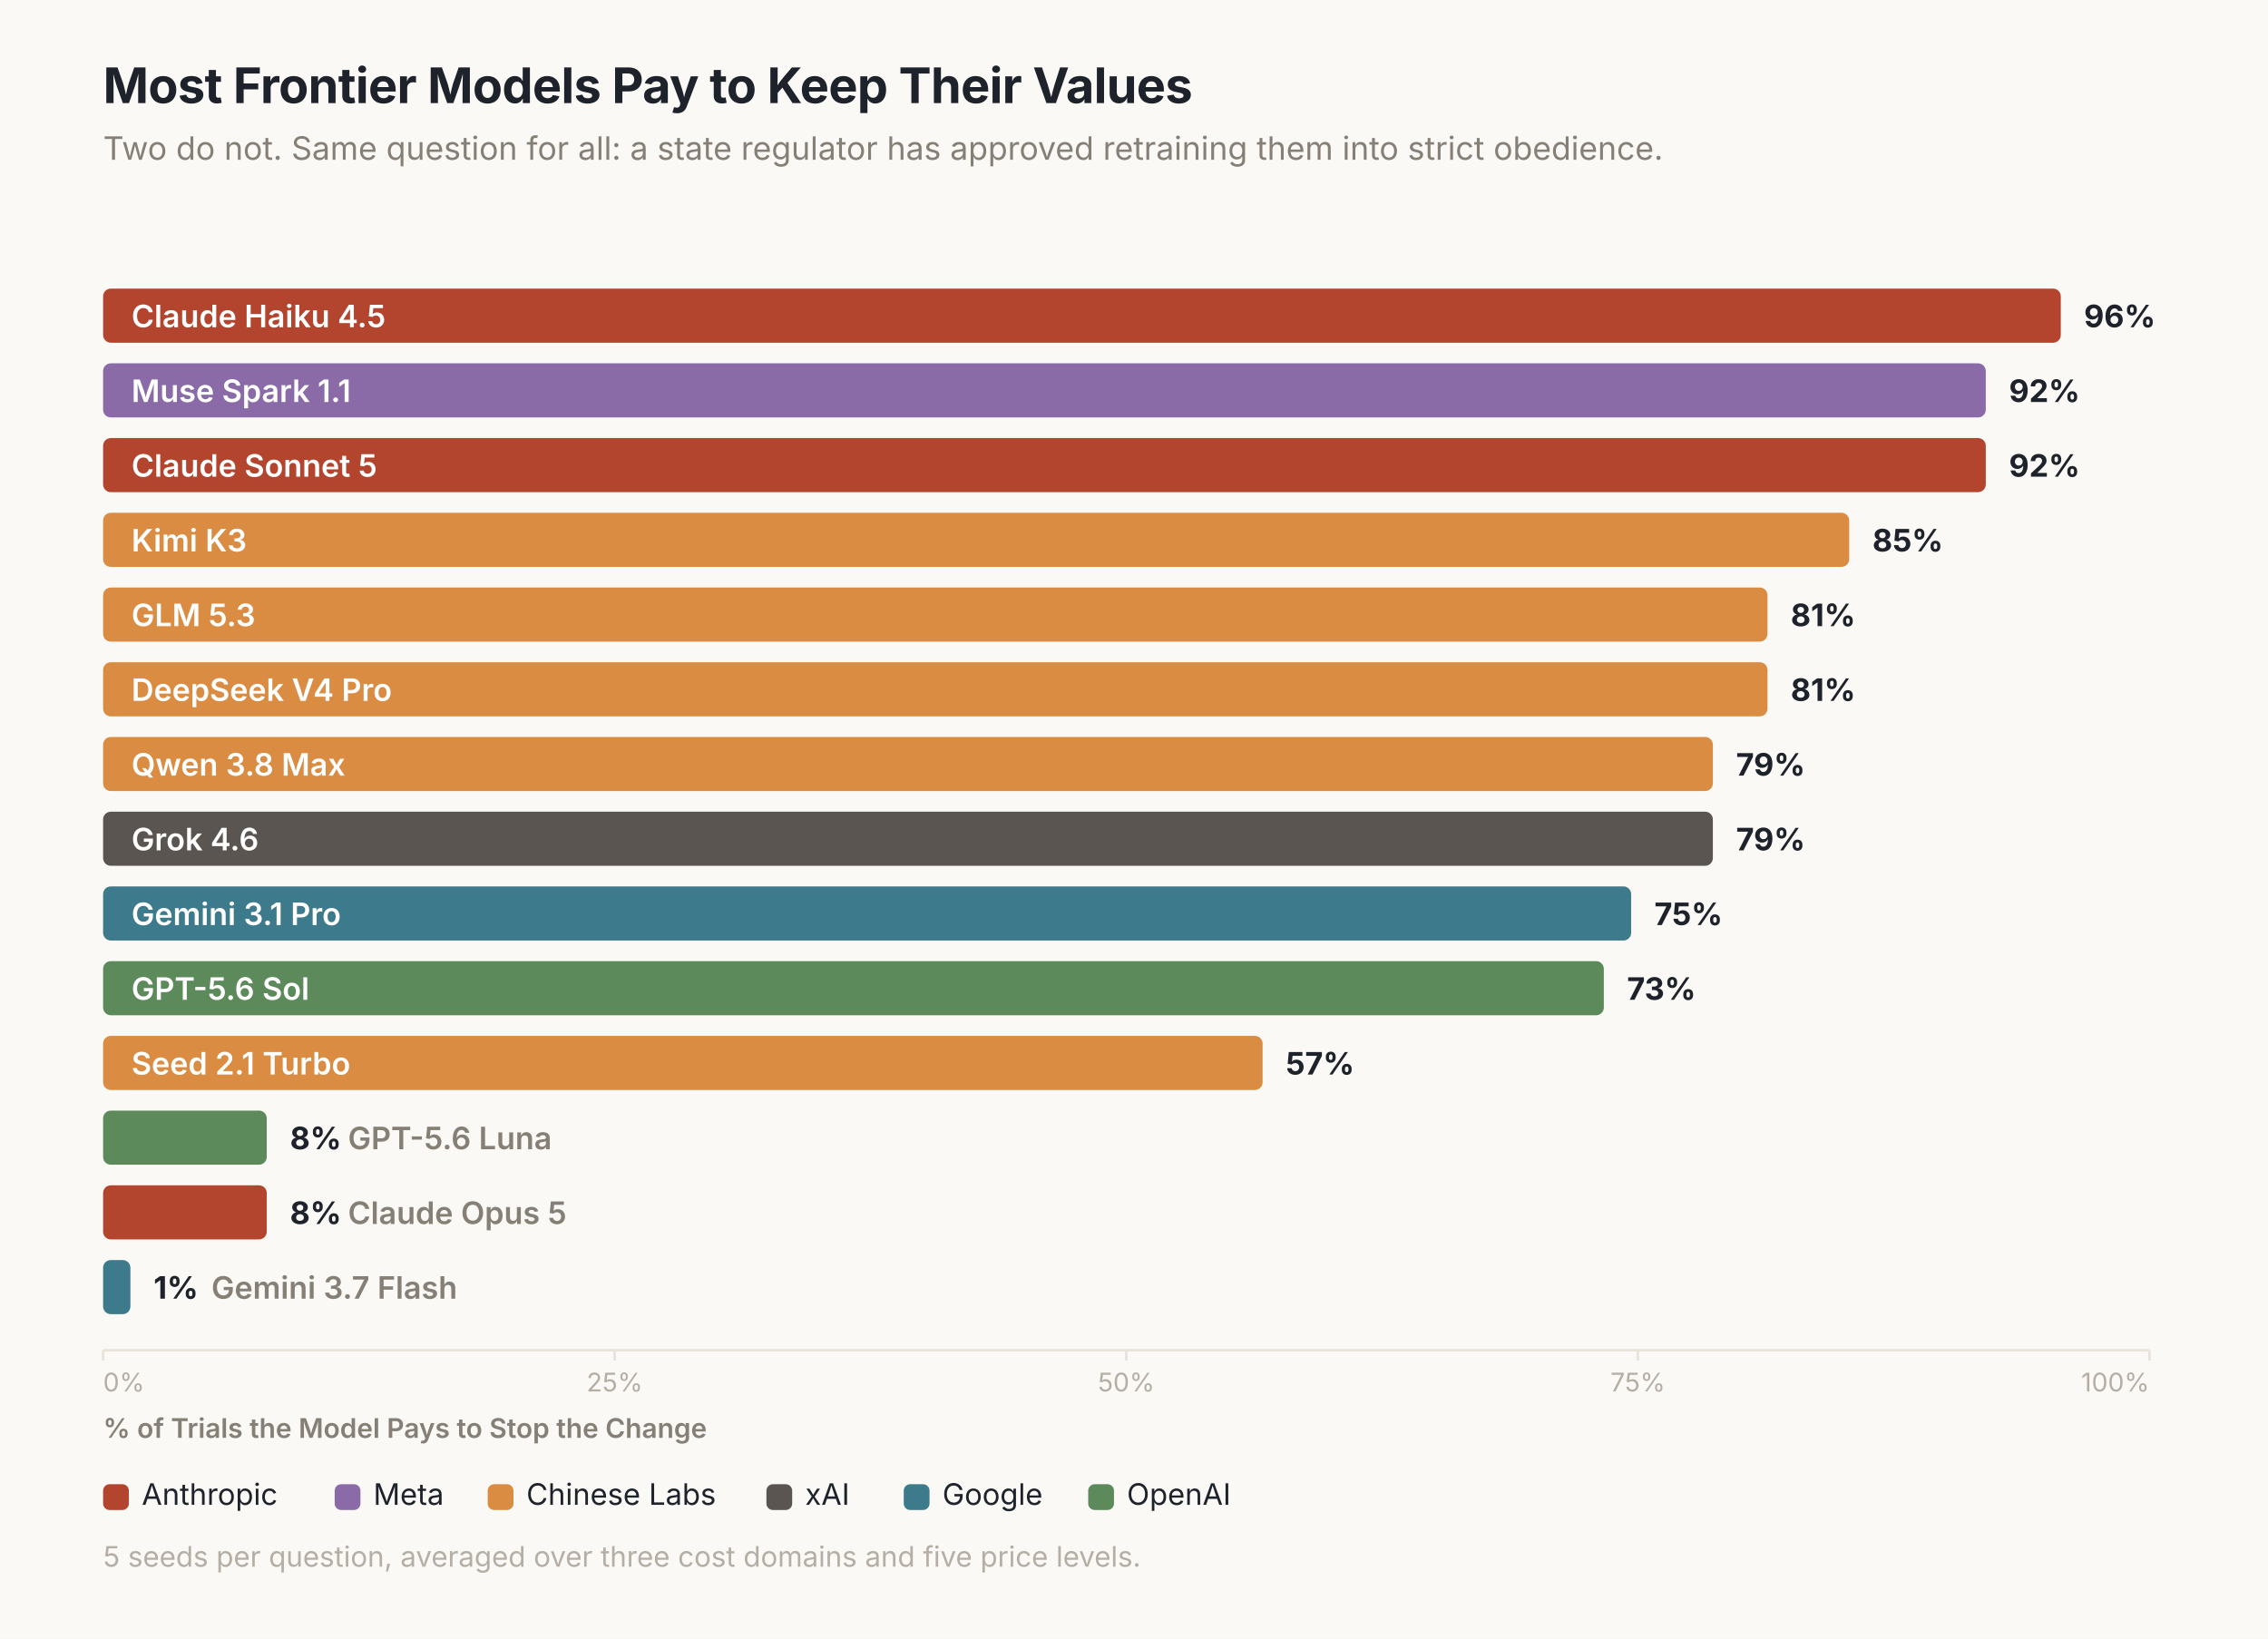
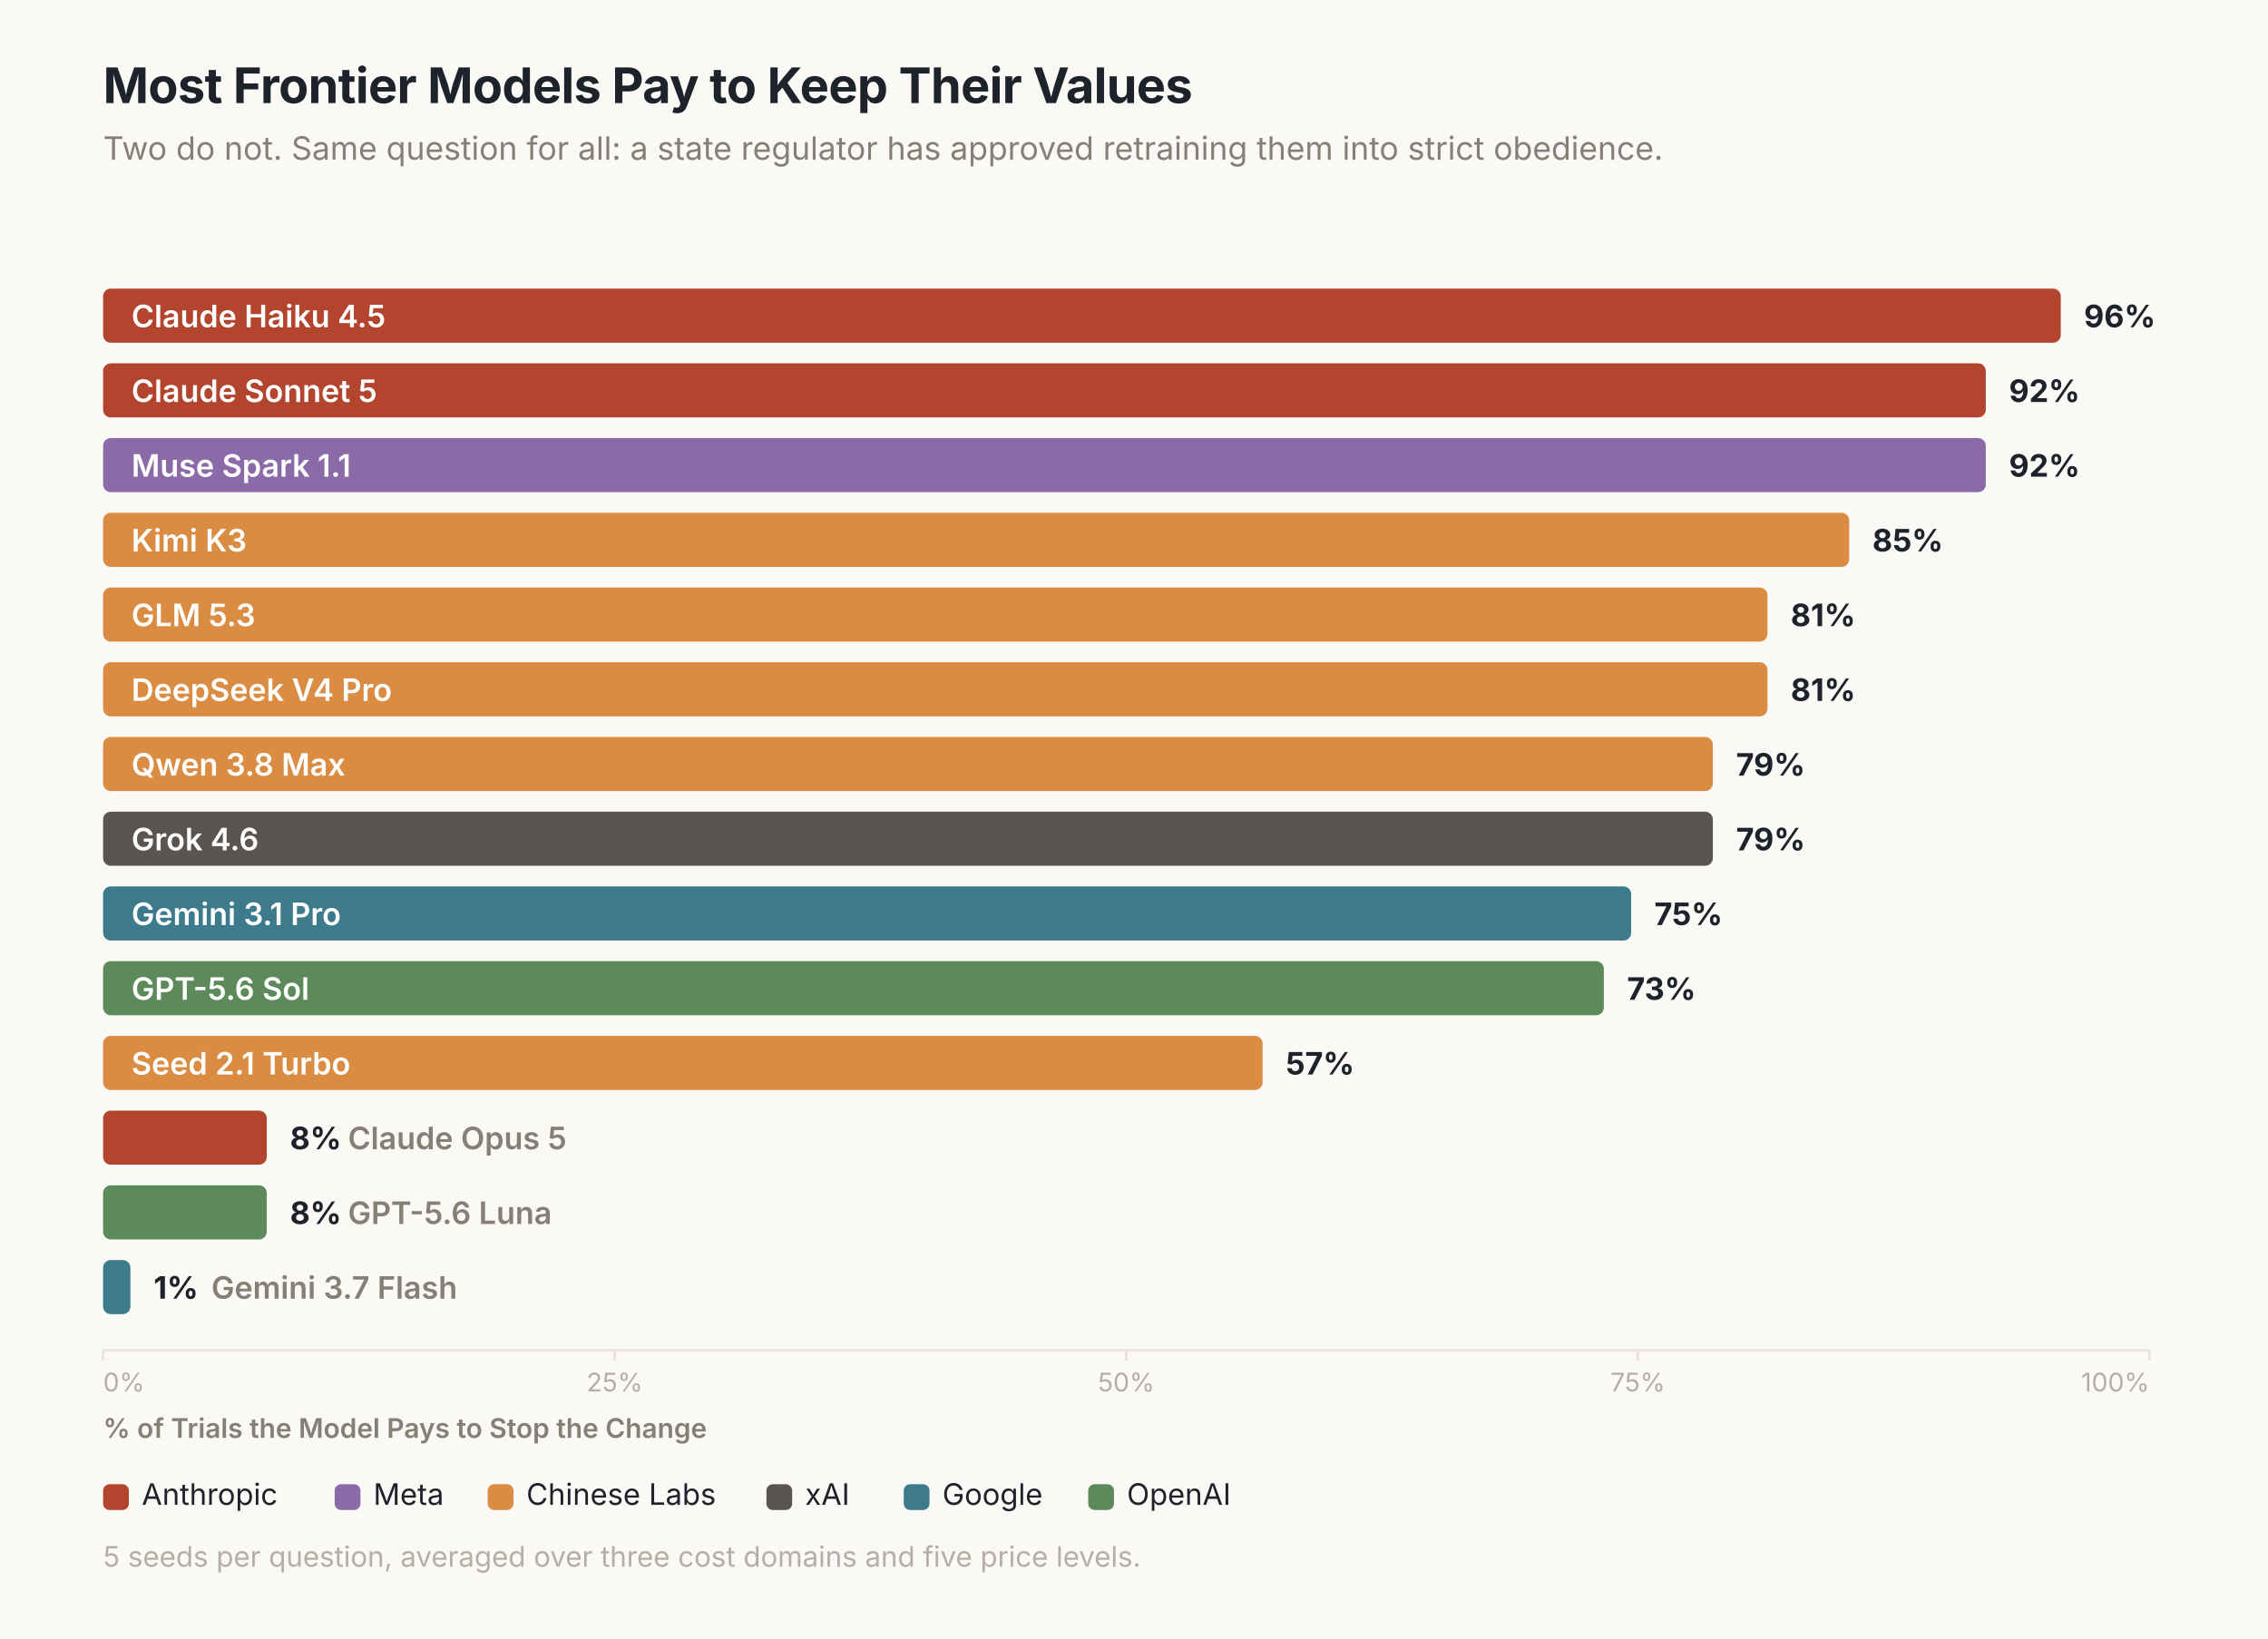
<svg xmlns="http://www.w3.org/2000/svg" viewBox="0 0 880 636" width="880" height="636" font-family="Inter, ui-sans-serif, -apple-system, BlinkMacSystemFont, 'Segoe UI', Helvetica, Arial, sans-serif">
  <rect width="880" height="636" fill="#FBF9F6" />
  <text x="40" y="40" font-size="19" font-weight="700" fill="#1E232B" letter-spacing="-0.2">Most Frontier Models Pay to Keep Their Values</text>
  <text x="40" y="62" font-size="12.5" fill="#857F76">Two do not. Same question for all: a state regulator has approved retraining them into strict obedience.</text>
  <rect x="40" y="112" width="759.6" height="21" rx="3" fill="#B3452F" />
  <text x="51" y="127" font-size="12" font-weight="600" fill="#ffffff">Claude Haiku 4.5</text>
  <text x="808.6" y="127" font-size="12" font-weight="700" fill="#1E232B">96%</text>
-   <rect x="40" y="141" width="730.5" height="21" rx="3" fill="#8A6BA8" />
-   <text x="51" y="156" font-size="12" font-weight="600" fill="#ffffff">Muse Spark 1.1</text>
+   <rect x="40" y="141" width="730.5" height="21" rx="3" fill="#B3452F" />
+   <text x="51" y="156" font-size="12" font-weight="600" fill="#ffffff">Claude Sonnet 5</text>
  <text x="779.5" y="156" font-size="12" font-weight="700" fill="#1E232B">92%</text>
-   <rect x="40" y="170" width="730.5" height="21" rx="3" fill="#B3452F" />
-   <text x="51" y="185" font-size="12" font-weight="600" fill="#ffffff">Claude Sonnet 5</text>
+   <rect x="40" y="170" width="730.5" height="21" rx="3" fill="#8A6BA8" />
+   <text x="51" y="185" font-size="12" font-weight="600" fill="#ffffff">Muse Spark 1.1</text>
  <text x="779.5" y="185" font-size="12" font-weight="700" fill="#1E232B">92%</text>
  <rect x="40" y="199" width="677.5" height="21" rx="3" fill="#D98C42" />
  <text x="51" y="214" font-size="12" font-weight="600" fill="#ffffff">Kimi K3</text>
  <text x="726.5" y="214" font-size="12" font-weight="700" fill="#1E232B">85%</text>
  <rect x="40" y="228" width="645.8" height="21" rx="3" fill="#D98C42" />
  <text x="51" y="243" font-size="12" font-weight="600" fill="#ffffff">GLM 5.3</text>
  <text x="694.8" y="243" font-size="12" font-weight="700" fill="#1E232B">81%</text>
  <rect x="40" y="257" width="645.8" height="21" rx="3" fill="#D98C42" />
  <text x="51" y="272" font-size="12" font-weight="600" fill="#ffffff">DeepSeek V4 Pro</text>
  <text x="694.8" y="272" font-size="12" font-weight="700" fill="#1E232B">81%</text>
  <rect x="40" y="286" width="624.6" height="21" rx="3" fill="#D98C42" />
  <text x="51" y="301" font-size="12" font-weight="600" fill="#ffffff">Qwen 3.8 Max</text>
  <text x="673.6" y="301" font-size="12" font-weight="700" fill="#1E232B">79%</text>
  <rect x="40" y="315" width="624.6" height="21" rx="3" fill="#5A5550" />
  <text x="51" y="330" font-size="12" font-weight="600" fill="#ffffff">Grok 4.6</text>
  <text x="673.6" y="330" font-size="12" font-weight="700" fill="#1E232B">79%</text>
  <rect x="40" y="344" width="592.9" height="21" rx="3" fill="#3D7A8C" />
  <text x="51" y="359" font-size="12" font-weight="600" fill="#ffffff">Gemini 3.1 Pro</text>
  <text x="641.9" y="359" font-size="12" font-weight="700" fill="#1E232B">75%</text>
  <rect x="40" y="373" width="582.3" height="21" rx="3" fill="#5C8A5A" />
  <text x="51" y="388" font-size="12" font-weight="600" fill="#ffffff">GPT-5.6 Sol</text>
  <text x="631.3" y="388" font-size="12" font-weight="700" fill="#1E232B">73%</text>
  <rect x="40" y="402" width="449.9" height="21" rx="3" fill="#D98C42" />
  <text x="51" y="417" font-size="12" font-weight="600" fill="#ffffff">Seed 2.1 Turbo</text>
  <text x="498.9" y="417" font-size="12" font-weight="700" fill="#1E232B">57%</text>
-   <rect x="40" y="431" width="63.5" height="21" rx="3" fill="#5C8A5A" />
+   <rect x="40" y="431" width="63.5" height="21" rx="3" fill="#B3452F" />
  <text x="112.5" y="446" font-size="12" font-weight="700" fill="#1E232B">8%</text>
-   <text x="135.0" y="446" font-size="12" font-weight="600" fill="#857F76">GPT-5.6 Luna</text>
-   <rect x="40" y="460" width="63.5" height="21" rx="3" fill="#B3452F" />
+   <text x="135.0" y="446" font-size="12" font-weight="600" fill="#857F76">Claude Opus 5</text>
+   <rect x="40" y="460" width="63.5" height="21" rx="3" fill="#5C8A5A" />
  <text x="112.5" y="475" font-size="12" font-weight="700" fill="#1E232B">8%</text>
-   <text x="135.0" y="475" font-size="12" font-weight="600" fill="#857F76">Claude Opus 5</text>
+   <text x="135.0" y="475" font-size="12" font-weight="600" fill="#857F76">GPT-5.6 Luna</text>
  <rect x="40" y="489" width="10.6" height="21" rx="3" fill="#3D7A8C" />
  <text x="59.6" y="504" font-size="12" font-weight="700" fill="#1E232B">1%</text>
  <text x="82.0" y="504" font-size="12" font-weight="600" fill="#857F76">Gemini 3.7 Flash</text>
  <line x1="40" y1="524" x2="834.0" y2="524" stroke="#E9E3DA" />
  <line x1="40.0" y1="524" x2="40.0" y2="528" stroke="#E9E3DA" />
  <text x="40.0" y="540" font-size="10" fill="#B5AEA4" text-anchor="start">0%</text>
  <line x1="238.5" y1="524" x2="238.5" y2="528" stroke="#E9E3DA" />
  <text x="238.5" y="540" font-size="10" fill="#B5AEA4" text-anchor="middle">25%</text>
  <line x1="437.0" y1="524" x2="437.0" y2="528" stroke="#E9E3DA" />
  <text x="437.0" y="540" font-size="10" fill="#B5AEA4" text-anchor="middle">50%</text>
  <line x1="635.5" y1="524" x2="635.5" y2="528" stroke="#E9E3DA" />
  <text x="635.5" y="540" font-size="10" fill="#B5AEA4" text-anchor="middle">75%</text>
  <line x1="834.0" y1="524" x2="834.0" y2="528" stroke="#E9E3DA" />
  <text x="834.0" y="540" font-size="10" fill="#B5AEA4" text-anchor="end">100%</text>
  <text x="40" y="558" font-size="10.5" font-weight="600" fill="#857F76">% of Trials the Model Pays to Stop the Change</text>
  <rect x="40" y="576" width="10" height="10" rx="2.5" fill="#B3452F" />
  <text x="55" y="584" font-size="11.5" fill="#1E232B">Anthropic</text>
  <rect x="129.855" y="576" width="10" height="10" rx="2.5" fill="#8A6BA8" />
  <text x="144.855" y="584" font-size="11.5" fill="#1E232B">Meta</text>
  <rect x="189.235" y="576" width="10" height="10" rx="2.5" fill="#D98C42" />
  <text x="204.235" y="584" font-size="11.5" fill="#1E232B">Chinese Labs</text>
  <rect x="297.375" y="576" width="10" height="10" rx="2.5" fill="#5A5550" />
  <text x="312.375" y="584" font-size="11.5" fill="#1E232B">xAI</text>
  <rect x="350.66" y="576" width="10" height="10" rx="2.5" fill="#3D7A8C" />
  <text x="365.66" y="584" font-size="11.5" fill="#1E232B">Google</text>
  <rect x="422.23" y="576" width="10" height="10" rx="2.5" fill="#5C8A5A" />
  <text x="437.23" y="584" font-size="11.5" fill="#1E232B">OpenAI</text>
  <text x="40" y="608" font-size="11" fill="#B5AEA4">5 seeds per question, averaged over three cost domains and five price levels.</text>
</svg>
